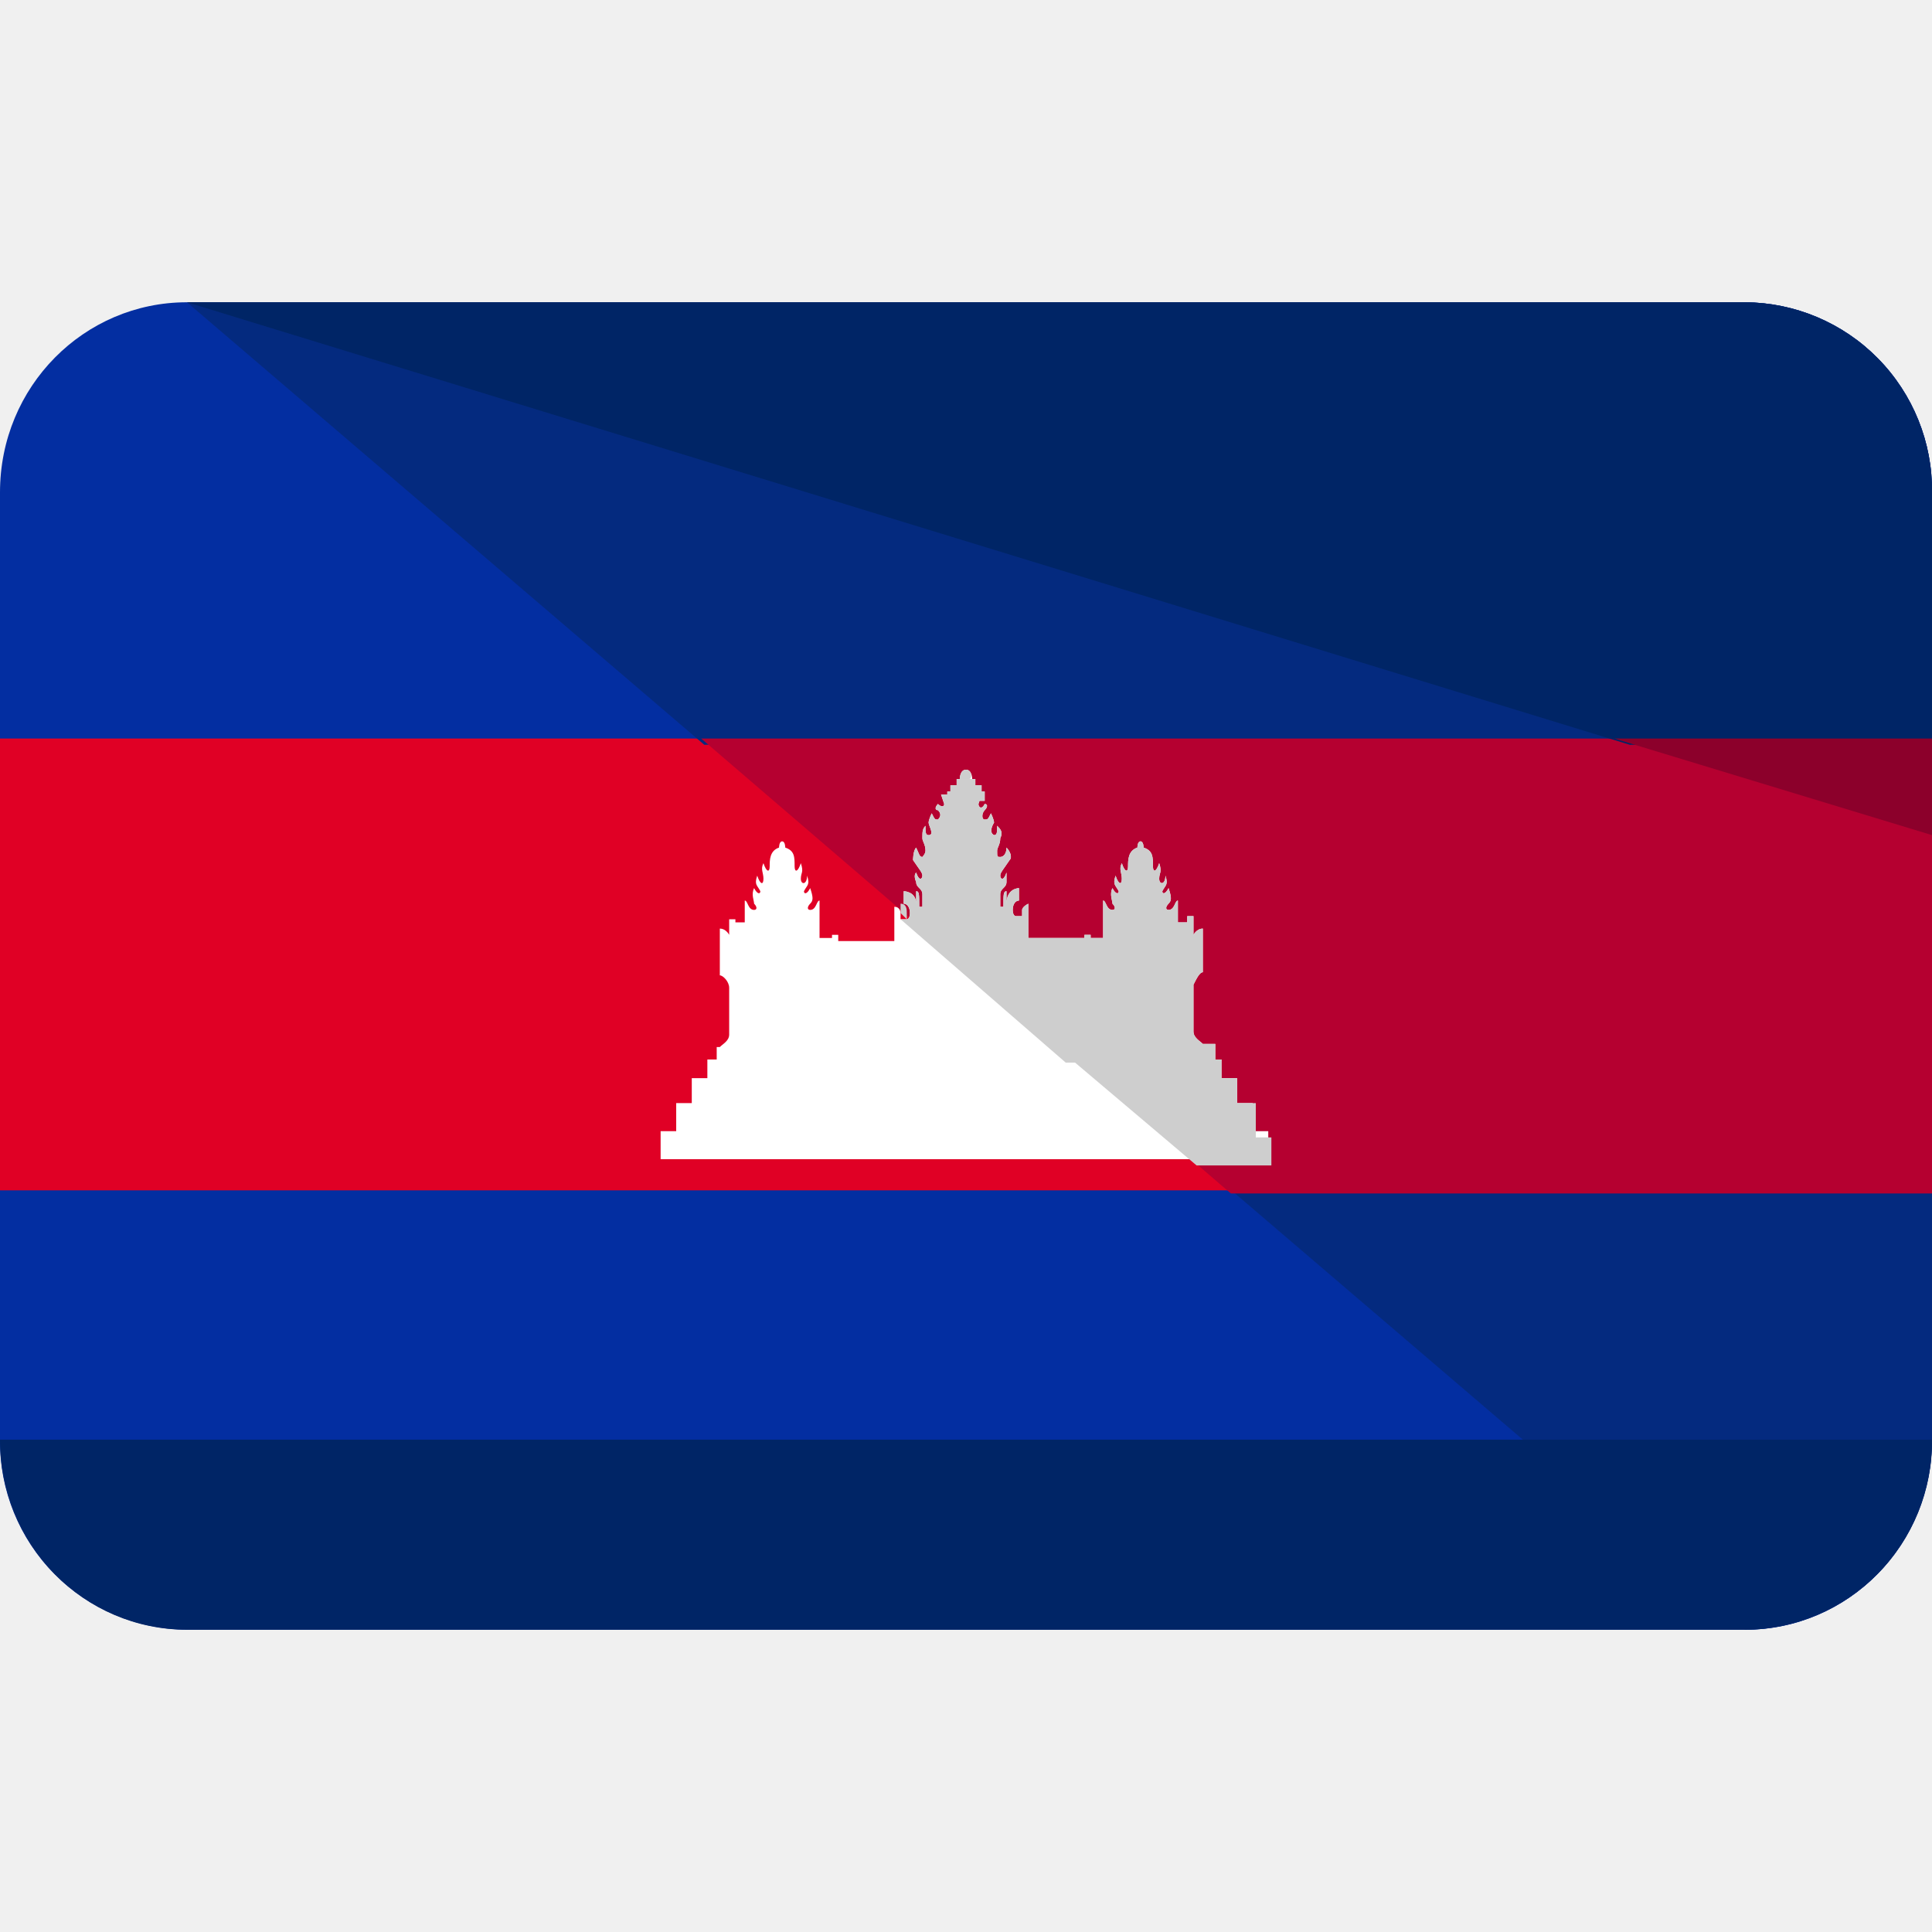
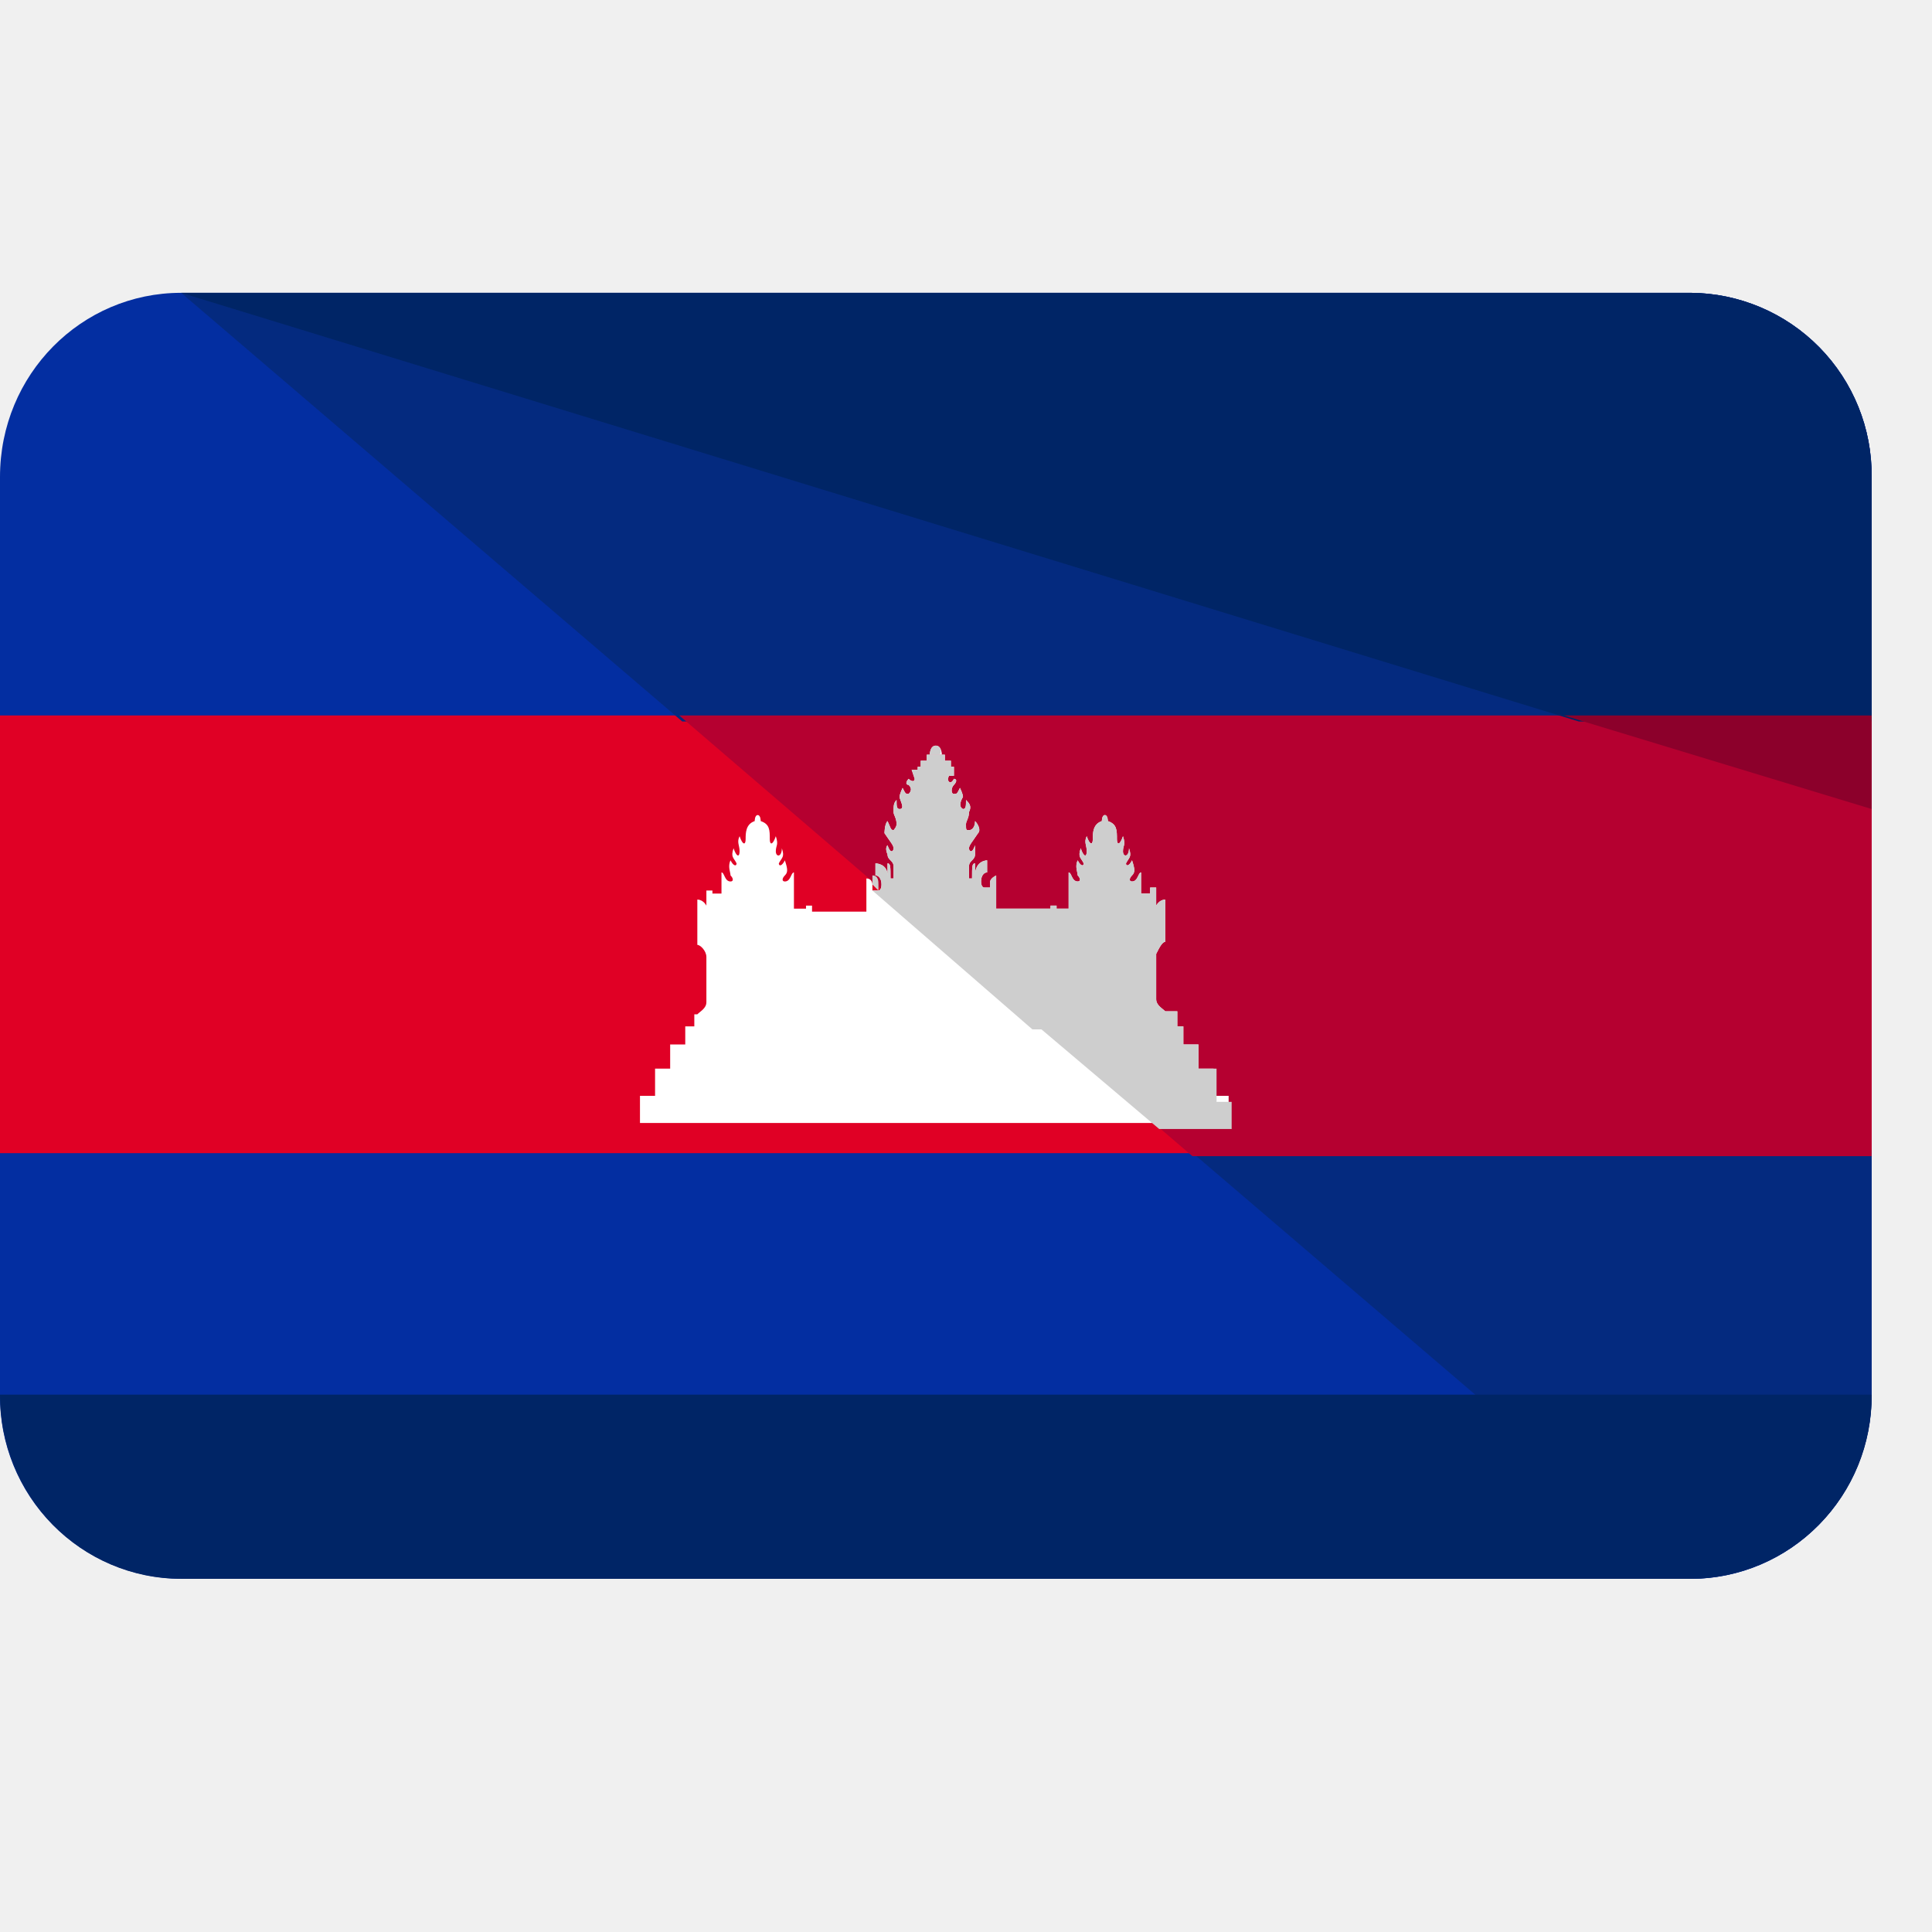
- <svg xmlns="http://www.w3.org/2000/svg" viewBox="0 0 496 496">
-   <defs />
+ <svg xmlns="http://www.w3.org/2000/svg" viewBox="0 0 512 512" id="khmer">
  <g fill="#032ea1">
    <path d="M0 304.8v64.8a48.3 48.3 0 0048 48.8h400c26.4 0 48-21.6 48-48.8v-64.8H0zM448 77.6H48c-26.4 0-48 21.6-48 48.8v64.8h496v-64.8a48.3 48.3 0 00-48-48.8z" />
  </g>
  <path fill="#e00025" d="M0 189.6h496v116H0z" />
  <g fill="#042a7f">
    <path d="M448 418.4c26.4 0 48-21.6 48-48.8v-64.8H315.2L448 418.4zM448 77.6H48l132.8 113.6H496v-64.8a48.3 48.3 0 00-48-48.8z" />
  </g>
  <path fill="#b50030" d="M316 306.4h180V189.6H180z" />
  <path fill="#002566" d="M448 77.6H48l370.4 113.6H496v-64.8a48.3 48.3 0 00-48-48.8z" />
  <path fill="#8c002b" d="M496 214.4v-24.8h-81.6z" />
  <path fill="#002566" d="M496 369.6a48.3 48.3 0 01-48 48.8H48c-26.4 0-48-21.6-48-48.8" />
  <g fill="#fff">
    <path d="M249.6 200s0-2.4-1.6-2.4-1.6 2.4-1.6 2.4h3.2zM321.6 290.4v-7.2h-24 20v-6.4h-4V272h-16H312v-4h-3.2c-.8-.8-2.4-1.6-2.4-3.2v-12c.8-1.6 1.6-3.2 2.4-3.2v-11.2c-1.6 0-2.4 1.6-2.4 1.6v-4.8h-1.6v9.6-6.4h-2.4 2.4v-1.6h-2.4v-5.6c-.8 0-.8 2.4-2.4 2.4-.8 0-.8-.8 0-1.6s.8-1.6 0-4c-.8 1.6-1.6 1.6-1.6.8.8-1.6 1.6-1.6.8-4 0 2.4-1.6 2.4-1.6.8 0-1.6.8-1.6 0-4-.8 2.4-1.6 2.4-1.6.8 0-2.4 0-4-2.4-4.8 0 0 0-1.6-.8-1.6s-.8 1.6-.8 1.6c-2.4.8-2.4 3.2-2.4 4.8s-.8 1.6-1.6-.8c-.8 1.6 0 2.4 0 4s-.8 1.6-1.6-.8c-.8 2.4 0 2.4.8 4 0 .8-.8.8-1.6-.8-.8 1.6 0 3.2 0 4 .8.8.8 1.6 0 1.6-1.6 0-1.6-2.4-2.4-2.4v9.6H280v-.8h-1.6v.8H264V232c-1.6.8-1.6 1.6-1.6 1.6v7.2-5.6h-1.6s-.8 0-.8-1.6.8-2.4 1.6-2.4V228s-3.2 0-3.2 4v-3.2c-.8 0-.8.8-.8 4h-2.4 1.6v-3.2c0-1.6 1.6-1.6 1.6-3.2V224c-.8 2.4-1.6 1.6-1.6.8s.8-1.6 2.4-4c.8-.8 0-2.4-.8-3.2 0 1.6-.8 2.4-1.6 2.4s-.8 0-.8-1.6c0-.8.8-1.6.8-3.2.8-1.6 0-2.4-.8-3.2 0 1.6 0 2.4-.8 2.4-1.6-.8 0-3.2 0-3.2 0-.8-.8-2.4-.8-2.4-.8 1.6-.8 1.6-1.6 1.6s-.8-1.6 0-2.4c.8-.8.8-1.6 0-1.6-.8 1.6-1.6.8-1.6 0l.8-2.4h-10.4l.8 2.4c0 .8-.8.8-1.6 0-.8.8-.8 1.6 0 1.6.8.8.8 1.6 0 2.4-.8 0-.8 0-1.6-1.6 0 0-.8 1.6-.8 2.4 0 .8 1.6 3.2 0 3.2-.8 0-.8-.8-.8-2.4-.8.8-.8 1.6-.8 3.2 0 .8.8 1.6.8 3.2 0 .8-.8 1.6-.8 1.6-.8 0-.8-.8-1.6-2.4-.8.8-.8 3.2-.8 3.2 1.6 2.4 2.4 3.2 2.4 4s-.8 1.6-1.6-.8c-.8.8 0 2.4 0 2.4 0 1.6 1.6 1.6 1.6 3.2v3.2h1.6-2.4c0-3.2 0-4-.8-4v3.2c0-3.2-3.2-3.2-3.2-3.2v3.2c.8 0 1.6.8 1.6 2.4s-.8 1.6-.8 1.6h-1.6v5.6-7.2s0-1.6-1.6-1.6v8.8h-14.4V240h-1.6v.8h-3.2v-9.6c-.8 0-.8 2.4-2.4 2.4-.8 0-.8-.8 0-1.6s.8-1.6 0-4c-.8 1.6-1.6 1.6-1.6.8.8-1.6 1.6-1.6.8-4 0 2.4-1.6 2.4-1.6.8 0-1.6.8-1.6 0-4-.8 2.4-1.6 2.4-1.6.8 0-2.4 0-4-2.4-4.8 0 0 0-1.6-.8-1.6s-.8 1.6-.8 1.6c-2.4.8-2.4 3.2-2.4 4.8s-.8 1.6-1.6-.8c-.8 1.6 0 2.4 0 4s-.8 1.6-1.6-.8c-.8 2.4 0 2.4.8 4 0 .8-.8.8-1.6-.8-.8 1.6 0 3.2 0 4 .8.8.8 1.6 0 1.6-1.6 0-1.6-2.4-2.4-2.4v5.6h-2.4v-.8h-1.6v4s-.8-1.6-2.4-1.6v12c.8 0 2.4 1.6 2.4 3.2v12c0 1.6-1.6 2.4-2.4 3.2h-.8v3.2h13.6-16v4.8h-4v6.4h20-24v7.2h-4v7.2h156v-7.2h-4zm-16.8-25.6zm-2.4-17.6v.8-.8zm-3.2.8h4-4zm-105.6-9.6h-2.4 2.4zm3.2 10.4h-3.2 3.2zm12-.8h4-4zm-.8 24h35.2H208zm35.2 11.2H208h35.2zm.8-50.4zm8 0zm32 15.2h3.2-3.2c-.8.8-.8 0 0 0zm4 35.2h-36 36zm0-11.2h-36 36z" />
    <path d="M252.8 205.6v-2.4h-9.6v2.4zM252 203.2v-1.6h-8v1.6zM250.4 201.6V200h-4.8v1.6z" />
  </g>
  <g fill="#cecece">
    <path d="M231.2 232v2.4l1.6 1.6v-1.6c0-.8 0-2.4-1.6-2.4z" />
    <path d="M321.6 283.2h-24 20v-6.4h-4V272h-16H312v-4h-3.2c-.8-.8-2.4-1.6-2.4-3.2v-12c.8-1.6 1.6-3.2 2.4-3.2v-11.2c-1.6 0-2.4 1.6-2.4 1.6v-4.8h-1.6v9.6-6.4h-2.4 2.4v-1.6h-2.4v-5.6c-.8 0-.8 2.4-2.4 2.4-.8 0-.8-.8 0-1.6s.8-1.6 0-4c-.8 1.6-1.6 1.6-1.6.8.8-1.6 1.6-1.6.8-4 0 2.4-1.6 2.4-1.6.8 0-1.6.8-1.6 0-4-.8 2.4-1.6 2.4-1.6.8 0-2.4 0-4-2.4-4.8 0 0 0-1.6-.8-1.6s-.8 1.6-.8 1.6c-2.4.8-2.4 3.2-2.4 4.8s-.8 1.6-1.6-.8c-.8 1.6 0 2.4 0 4s-.8 1.6-1.6-.8c-.8 2.4 0 2.4.8 4 0 .8-.8.8-1.6-.8-.8 1.6 0 3.2 0 4 .8.8.8 1.6 0 1.6-1.6 0-1.6-2.4-2.4-2.4v9.6H280v-.8h-1.6v.8H264V232c-1.6.8-1.6 1.6-1.6 1.6v7.2-5.6h-1.6s-.8 0-.8-1.6.8-2.4 1.6-2.4V228s-3.2 0-3.2 4v-3.2c-.8 0-.8.8-.8 4h-.8v-3.2c0-1.6 1.6-1.6 1.6-3.2V224c-.8 2.4-1.6 1.6-1.6.8s.8-1.6 2.4-4c.8-.8 0-2.4-.8-3.2 0 1.6-.8 2.4-1.6 2.4s-.8 0-.8-1.6c0-.8.8-1.6.8-3.2.8-1.6 0-2.4-.8-3.2 0 1.6 0 2.4-.8 2.4-1.6-.8 0-3.2 0-3.2 0-.8-.8-2.4-.8-2.4-.8 1.6-.8 1.6-1.6 1.6s-.8-1.6 0-2.4c.8-.8.8-1.6 0-1.6-.8 1.6-1.6.8-1.6 0l.8-2.4h-10.4l.8 2.4c0 .8-.8.8-1.6 0-.8.8-.8 1.6 0 1.6.8.8.8 1.6 0 2.4-.8 0-.8 0-1.6-1.6 0 0-.8 1.6-.8 2.4 0 .8 1.6 3.2 0 3.2-.8 0-.8-.8-.8-2.4-.8.8-.8 1.6-.8 3.2 0 .8.8 1.6.8 3.2 0 .8-.8 1.6-.8 1.6-.8 0-.8-.8-1.6-2.4-.8.8-.8 3.2-.8 3.2 1.6 2.4 2.4 3.2 2.4 4s-.8 1.6-1.6-.8c-.8.8 0 2.4 0 2.4 0 1.6 1.6 1.6 1.6 3.2v3.2h-.8c0-3.2 0-4-.8-4v3.2c0-3.2-3.2-3.2-3.2-3.2v3.2c.8 0 1.6.8 1.6 2.4s-.8 1.6-.8 1.6h-1.6l42.4 36.8H288h-12l31.2 26.4h19.2V292h-4v-8.8h-.8zm-19.2-36v.8-.8zm-3.2.8h4-4zm-12 .8h-4 4zM248 197.6c-1.6 0-1.6 2.4-1.6 2.4h2.4c.8 0 .8-2.4-.8-2.4z" />
    <path d="M243.2 203.2v2.4h9.6v-2.4zM252 203.2v-1.6h-8v1.6zM250.4 201.6V200h-4.8v1.6z" />
  </g>
</svg>
